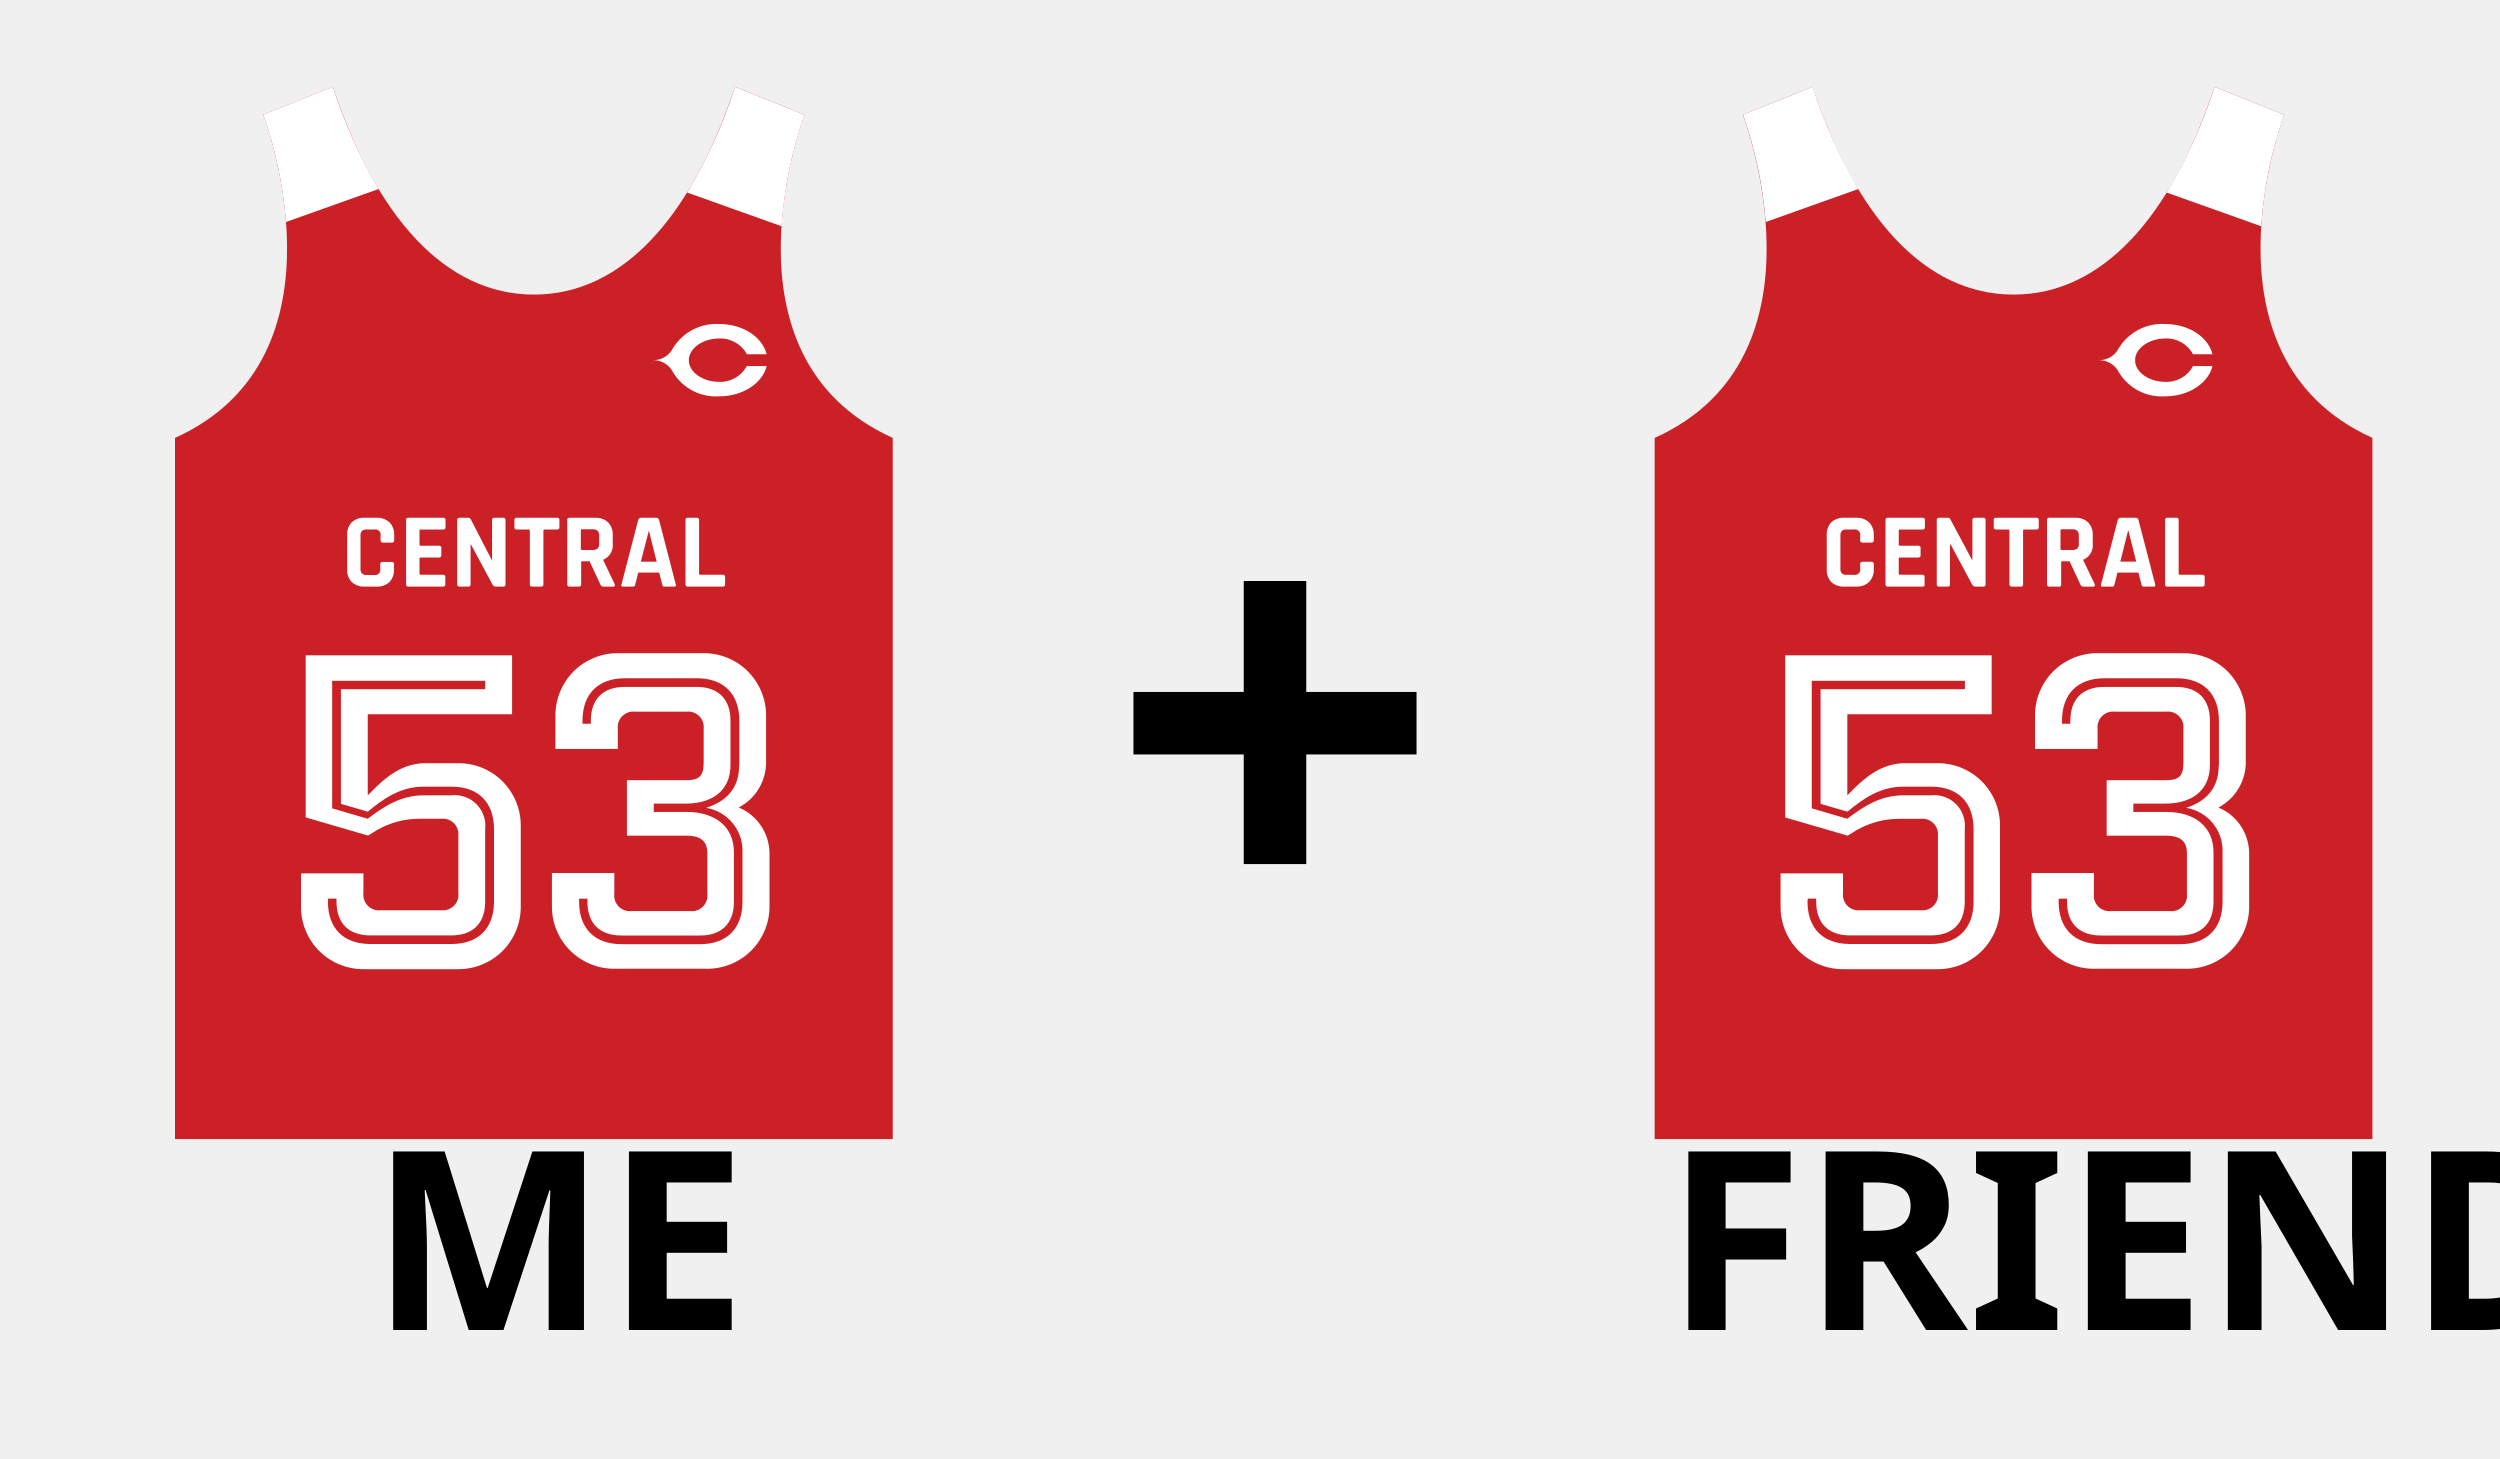
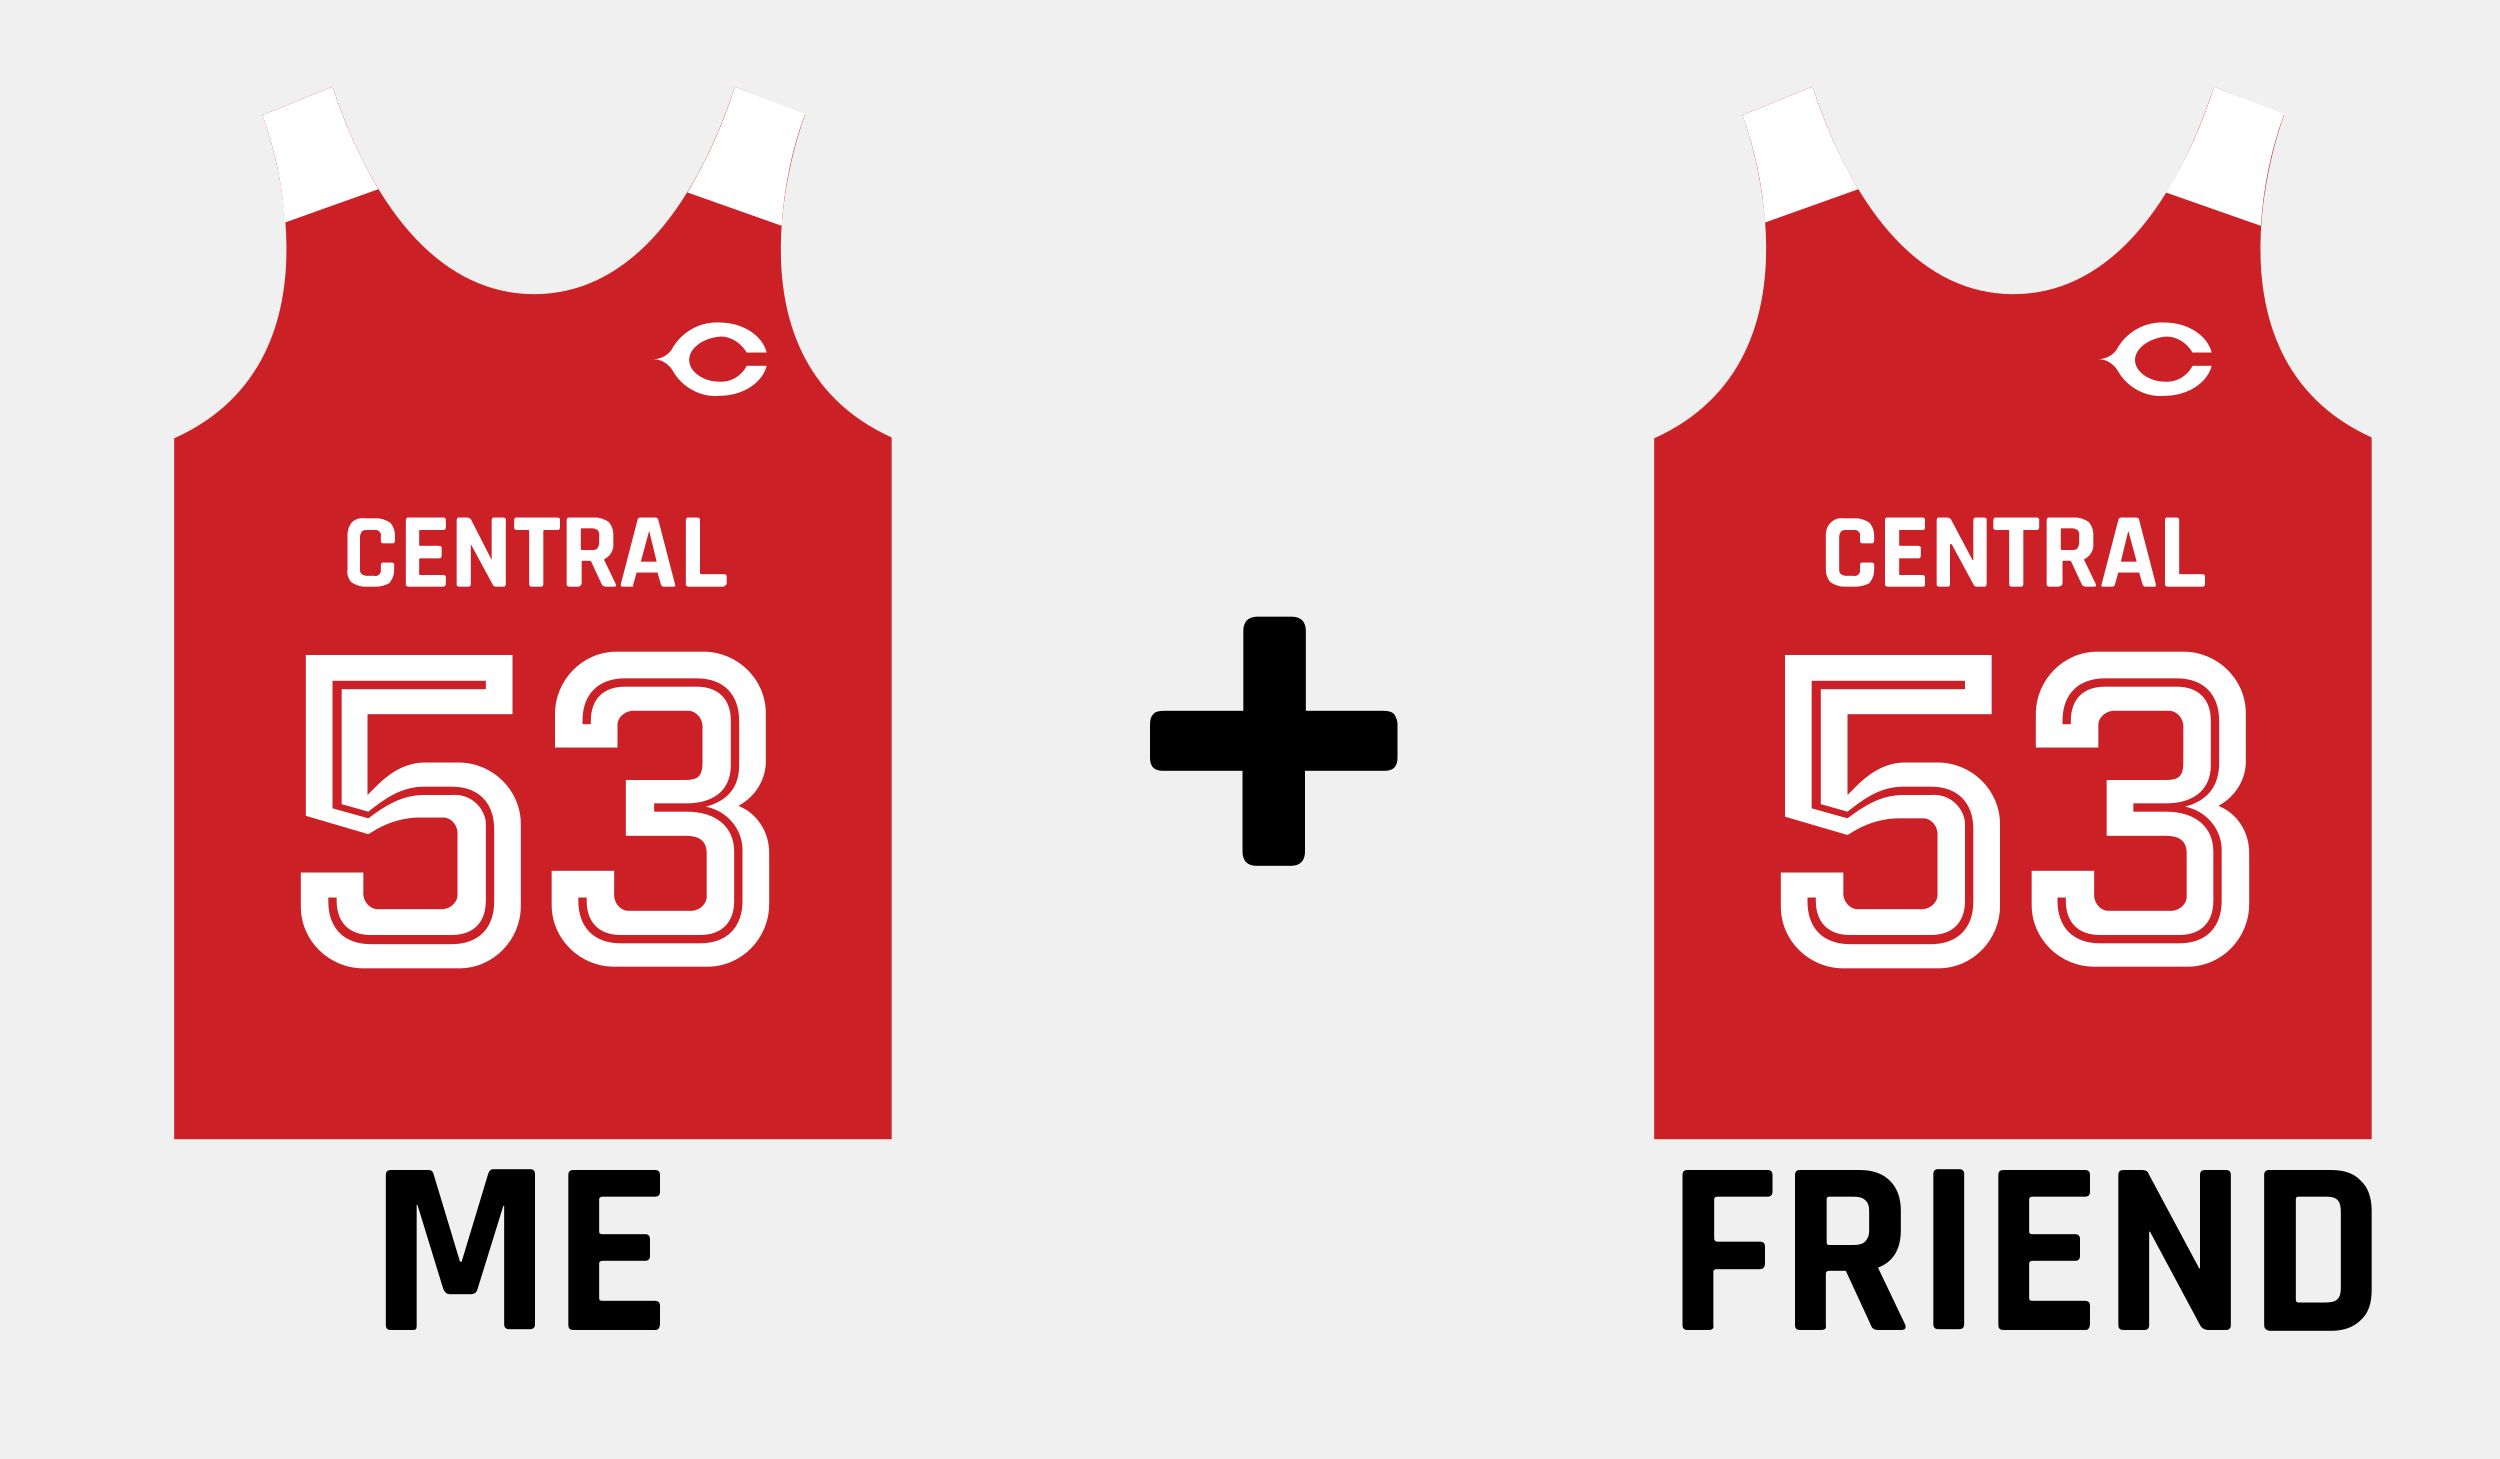
- <svg xmlns="http://www.w3.org/2000/svg" id="Layer_2" data-name="Layer 2" viewBox="0 0 300 175">
-   <defs>
-     <style>.cls-1{fill:#cb2026;}.cls-2{fill:#fff;}.cls-3{font-size:70.05px;}.cls-3,.cls-4{font-family:Rajdhani-Bold, Rajdhani;font-weight:700;}.cls-4{font-size:30px;}</style>
-   </defs>
-   <path class="cls-1" d="M96.55,13.77,88.2,10.42C83,26,74.75,35.35,64.07,35.35S45.13,26,39.94,10.42l-8.35,3.35S42.74,42.73,21,52.55v84.14h86.13V52.55C85.4,42.73,96.55,13.77,96.55,13.77Z" />
-   <path class="cls-2" d="M44.13,85.71v9.73l1-1c1.14-1.09,3.12-2.86,5.93-2.86H55a7.46,7.46,0,0,1,7.49,7.49v9.73A7.46,7.46,0,0,1,55,116.3H43.61a7.46,7.46,0,0,1-7.49-7.49v-4h7.49v2.34a1.87,1.87,0,0,0,2.08,2.08h7.23A1.87,1.87,0,0,0,55,107.14v-6.81a1.87,1.87,0,0,0-2.08-2.08H50.37a10.18,10.18,0,0,0-5.2,1.4l-1,.62-7.49-2.18V78.64H61.45v7.07H44.13Zm-4.78,22.47c0,3.23,1.87,5.1,5.1,5.1h9.73c3.22,0,5.1-1.87,5.1-5.1V99.5c0-3.22-1.87-5.1-5.1-5.1H50.84c-2.81,0-4.84,1.46-6.71,3l-3.22-.94V82.7H58.22v-1H39.86V97l4.26,1.25c2-1.51,4-2.81,6.71-2.81h3.33a3.67,3.67,0,0,1,4.06,4.06v8.69c0,2.6-1.46,4.06-4.06,4.06H44.44c-2.6,0-4.06-1.46-4.06-4.06v-.36h-1Z" />
-   <path class="cls-2" d="M73.72,107.25a1.87,1.87,0,0,0,2.08,2.08h7a1.87,1.87,0,0,0,2.08-2.08v-4.89c0-1.56-1-2.08-2.5-2.08H75.23V93.62h7.13c1.46,0,2.08-.42,2.08-2.08V87.48a1.87,1.87,0,0,0-2.08-2.08H76.22a1.87,1.87,0,0,0-2.08,2.08v2.39H66.65v-4a7.46,7.46,0,0,1,7.49-7.49h10.3a7.46,7.46,0,0,1,7.49,7.49v5.41a6.12,6.12,0,0,1-3.28,5.62,6,6,0,0,1,3.69,5.62v6.24a7.46,7.46,0,0,1-7.49,7.49H73.72a7.46,7.46,0,0,1-7.49-7.49v-4h7.49Zm15-15.45V86.49c0-3.22-1.87-5.1-5.1-5.1H75c-3.22,0-5.1,1.87-5.1,5.1v.36h1v-.36c0-2.6,1.46-4.06,4.06-4.06H83.6c2.6,0,4.06,1.46,4.06,4.06V91.8c0,3.28-2.45,4.63-5.31,4.63h-3.9v1h3.9c3.54,0,5.72,1.82,5.72,4.84v5.93c0,2.6-1.46,4.06-4.06,4.06H74.55c-2.6,0-4.06-1.46-4.06-4.06v-.36h-1v.36c0,3.22,1.87,5.1,5.1,5.1H84c3.22,0,5.1-1.87,5.1-5.1V102.3a5.22,5.22,0,0,0-4.37-5.36C87.66,96,88.7,94.14,88.7,91.8Z" />
-   <path class="cls-2" d="M93.79,27.15a50.76,50.76,0,0,1,2.76-13.38L88.2,10.42a60.29,60.29,0,0,1-5.74,12.69Z" />
-   <path class="cls-2" d="M45.43,22.68a60.8,60.8,0,0,1-5.49-12.27l-8.35,3.35a50.7,50.7,0,0,1,2.73,12.88Z" />
-   <path class="cls-2" d="M82.66,43.23c0,1.43,1.67,2.59,3.61,2.59a3.58,3.58,0,0,0,3.34-1.89H92c-.49,2-2.79,3.63-5.69,3.63a6,6,0,0,1-5.53-2.86,2.65,2.65,0,0,0-2.45-1.48,2.65,2.65,0,0,0,2.45-1.48,6.11,6.11,0,0,1,5.53-2.86c2.89,0,5.19,1.6,5.69,3.63H89.62a3.58,3.58,0,0,0-3.34-1.89C84.33,40.63,82.66,41.79,82.66,43.23Z" />
-   <path class="cls-2" d="M45.18,70.39h-1.4a2.15,2.15,0,0,1-1.57-.54,2.07,2.07,0,0,1-.55-1.55V64.22a2.08,2.08,0,0,1,.55-1.55,2.16,2.16,0,0,1,1.57-.54h1.4a2.14,2.14,0,0,1,1.56.55,2.07,2.07,0,0,1,.56,1.55v.6a.25.25,0,0,1-.28.28H45.94q-.27,0-.27-.28V64.3a.64.64,0,0,0-.76-.76H44a.79.79,0,0,0-.57.17.81.81,0,0,0-.17.59v3.92a.81.81,0,0,0,.17.59A.79.79,0,0,0,44,69h.87a.64.64,0,0,0,.76-.76v-.53c0-.19.09-.28.27-.28H47a.25.25,0,0,1,.28.28v.6a2.07,2.07,0,0,1-.56,1.55A2.14,2.14,0,0,1,45.18,70.39Z" />
-   <path class="cls-2" d="M53.18,70.39H49a.24.24,0,0,1-.27-.27V62.4a.24.24,0,0,1,.27-.27h4.2c.17,0,.26.09.26.27v.87c0,.18-.09.27-.26.27H50.49c-.1,0-.15,0-.15.14v1.67c0,.09.05.14.15.14h2.2a.24.24,0,0,1,.27.27v.87a.24.24,0,0,1-.27.27h-2.2c-.1,0-.15,0-.15.14v1.79c0,.09.05.14.15.14h2.69c.17,0,.26.09.26.27v.87C53.43,70.3,53.35,70.39,53.18,70.39Z" />
-   <path class="cls-2" d="M56.2,70.39H55.13a.24.24,0,0,1-.27-.27V62.4a.24.24,0,0,1,.27-.27h1a.36.36,0,0,1,.36.18L59,67.18h.05V62.4a.24.24,0,0,1,.27-.27h1.07a.24.24,0,0,1,.27.27v7.72a.24.24,0,0,1-.27.27H59.5a.43.43,0,0,1-.41-.26l-2.57-4.78h-.05v4.77A.24.24,0,0,1,56.2,70.39Z" />
-   <path class="cls-2" d="M64.93,70.39H63.86c-.19,0-.28-.09-.28-.27V63.68a.12.12,0,0,0-.14-.14H62a.24.24,0,0,1-.27-.27V62.4a.24.24,0,0,1,.27-.27h4.86a.24.24,0,0,1,.27.27v.87a.24.24,0,0,1-.27.27H65.36q-.15,0-.15.14v6.44A.24.24,0,0,1,64.93,70.39Z" />
-   <path class="cls-2" d="M69.43,70.39H68.34a.24.24,0,0,1-.27-.27V62.4a.24.24,0,0,1,.27-.27H71.4a2.15,2.15,0,0,1,1.57.55,2.08,2.08,0,0,1,.56,1.56v1a1.88,1.88,0,0,1-1.14,1.93v.05l1.37,2.87q.12.31-.22.31h-1a.81.81,0,0,1-.33-.05.38.38,0,0,1-.17-.22l-1.29-2.78h-.86c-.1,0-.15,0-.15.14v2.64A.24.24,0,0,1,69.43,70.39ZM69.84,66H71.1a.89.89,0,0,0,.61-.17.72.72,0,0,0,.19-.56v-1a.76.76,0,0,0-.19-.58.86.86,0,0,0-.61-.18H69.84a.13.13,0,0,0-.14.14v2.21A.13.13,0,0,0,69.84,66Z" />
-   <path class="cls-2" d="M76,70.39H74.73c-.15,0-.21-.09-.15-.27l2-7.72a.37.37,0,0,1,.39-.27H78.7a.35.35,0,0,1,.39.27l2,7.72c.05.18,0,.27-.15.27H79.73a.25.25,0,0,1-.19-.06.45.45,0,0,1-.08-.21l-.36-1.41H76.59l-.36,1.41a.38.38,0,0,1-.08.21A.26.26,0,0,1,76,70.39Zm1.86-6.71L76.9,67.4h1.9l-.93-3.71Z" />
-   <path class="cls-2" d="M86.76,70.39H82.53a.24.24,0,0,1-.27-.27V62.4a.24.24,0,0,1,.27-.27h1.09a.24.24,0,0,1,.27.27v6.43c0,.09.05.14.15.14h2.71c.17,0,.26.09.26.28v.87C87,70.3,86.93,70.39,86.76,70.39Z" />
-   <text class="cls-3" transform="translate(133 111.47)">+</text>
-   <path class="cls-1" d="M274.1,13.77l-8.35-3.35C260.57,26,252.3,35.35,241.62,35.35S222.68,26,217.49,10.42l-8.35,3.35s11.14,29-10.58,38.78v84.14h86.13V52.55C263,42.73,274.1,13.77,274.1,13.77Z" />
-   <path class="cls-2" d="M221.68,85.71v9.73l1-1c1.14-1.09,3.12-2.86,5.93-2.86h3.9A7.46,7.46,0,0,1,240,99.08v9.73a7.46,7.46,0,0,1-7.49,7.49H221.16a7.46,7.46,0,0,1-7.49-7.49v-4h7.49v2.34a1.87,1.87,0,0,0,2.08,2.08h7.23a1.87,1.87,0,0,0,2.08-2.08v-6.81a1.87,1.87,0,0,0-2.08-2.08h-2.55a10.18,10.18,0,0,0-5.2,1.4l-1,.62-7.49-2.18V78.64H239v7.07H221.68Zm-4.78,22.47c0,3.23,1.87,5.1,5.1,5.1h9.73c3.22,0,5.1-1.87,5.1-5.1V99.5c0-3.22-1.87-5.1-5.1-5.1h-3.33c-2.81,0-4.84,1.46-6.71,3l-3.22-.94V82.7h17.32v-1H217.41V97l4.26,1.25c2-1.51,4-2.81,6.71-2.81h3.33a3.67,3.67,0,0,1,4.06,4.06v8.69c0,2.6-1.46,4.06-4.06,4.06H222c-2.6,0-4.06-1.46-4.06-4.06v-.36h-1Z" />
-   <path class="cls-2" d="M251.27,107.25a1.87,1.87,0,0,0,2.08,2.08h7a1.87,1.87,0,0,0,2.08-2.08v-4.89c0-1.56-1-2.08-2.5-2.08h-7.13V93.62h7.13c1.46,0,2.08-.42,2.08-2.08V87.48a1.87,1.87,0,0,0-2.08-2.08h-6.14a1.87,1.87,0,0,0-2.08,2.08v2.39H244.2v-4a7.46,7.46,0,0,1,7.49-7.49H262a7.46,7.46,0,0,1,7.49,7.49v5.41a6.12,6.12,0,0,1-3.28,5.62,6,6,0,0,1,3.69,5.62v6.24a7.46,7.46,0,0,1-7.49,7.49H251.27a7.46,7.46,0,0,1-7.49-7.49v-4h7.49Zm15-15.45V86.49c0-3.22-1.87-5.1-5.1-5.1h-8.63c-3.22,0-5.1,1.87-5.1,5.1v.36h1v-.36c0-2.6,1.46-4.06,4.06-4.06h8.63c2.6,0,4.06,1.46,4.06,4.06V91.8c0,3.28-2.45,4.63-5.31,4.63H256v1h3.9c3.54,0,5.72,1.82,5.72,4.84v5.93c0,2.6-1.46,4.06-4.06,4.06H252.1c-2.6,0-4.06-1.46-4.06-4.06v-.36h-1v.36c0,3.22,1.87,5.1,5.1,5.1h9.47c3.22,0,5.1-1.87,5.1-5.1V102.3a5.22,5.22,0,0,0-4.37-5.36C265.21,96,266.25,94.14,266.25,91.8Z" />
-   <path class="cls-2" d="M271.34,27.15a50.76,50.76,0,0,1,2.76-13.38l-8.35-3.35A60.29,60.29,0,0,1,260,23.11Z" />
-   <path class="cls-2" d="M223,22.68a60.8,60.8,0,0,1-5.49-12.27l-8.35,3.35a50.7,50.7,0,0,1,2.73,12.88Z" />
-   <path class="cls-2" d="M256.21,43.23c0,1.43,1.67,2.59,3.61,2.59a3.58,3.58,0,0,0,3.34-1.89h2.34c-.49,2-2.79,3.63-5.69,3.63a6,6,0,0,1-5.53-2.86,2.65,2.65,0,0,0-2.45-1.48,2.65,2.65,0,0,0,2.45-1.48,6.11,6.11,0,0,1,5.53-2.86c2.89,0,5.19,1.6,5.69,3.63h-2.34a3.58,3.58,0,0,0-3.34-1.89C257.88,40.63,256.21,41.79,256.21,43.23Z" />
-   <path class="cls-2" d="M222.73,70.39h-1.4a2.15,2.15,0,0,1-1.57-.54,2.07,2.07,0,0,1-.55-1.55V64.22a2.08,2.08,0,0,1,.55-1.55,2.16,2.16,0,0,1,1.57-.54h1.4a2.14,2.14,0,0,1,1.56.55,2.07,2.07,0,0,1,.56,1.55v.6a.25.25,0,0,1-.28.28h-1.08q-.27,0-.27-.28V64.3a.64.64,0,0,0-.76-.76h-.87a.79.79,0,0,0-.57.17.81.81,0,0,0-.17.59v3.92a.81.81,0,0,0,.17.59.79.79,0,0,0,.57.17h.87a.64.64,0,0,0,.76-.76v-.53c0-.19.09-.28.27-.28h1.08a.25.25,0,0,1,.28.28v.6a2.07,2.07,0,0,1-.56,1.55A2.14,2.14,0,0,1,222.73,70.39Z" />
-   <path class="cls-2" d="M230.73,70.39h-4.2a.24.24,0,0,1-.27-.27V62.4a.24.24,0,0,1,.27-.27h4.2c.17,0,.26.09.26.27v.87c0,.18-.09.27-.26.27H228c-.1,0-.15,0-.15.14v1.67c0,.09.05.14.15.14h2.2a.24.24,0,0,1,.27.27v.87a.24.24,0,0,1-.27.27H228c-.1,0-.15,0-.15.14v1.79c0,.09.05.14.15.14h2.69c.17,0,.26.09.26.27v.87C231,70.3,230.9,70.39,230.73,70.39Z" />
-   <path class="cls-2" d="M233.75,70.39h-1.07a.24.24,0,0,1-.27-.27V62.4a.24.24,0,0,1,.27-.27h1a.36.36,0,0,1,.36.18l2.6,4.87h.05V62.4a.24.24,0,0,1,.27-.27H238a.24.24,0,0,1,.27.27v7.72a.24.24,0,0,1-.27.27h-.94a.43.43,0,0,1-.41-.26l-2.57-4.78H234v4.77A.24.24,0,0,1,233.75,70.39Z" />
-   <path class="cls-2" d="M242.49,70.39h-1.08c-.19,0-.28-.09-.28-.27V63.68a.12.12,0,0,0-.14-.14h-1.47a.24.24,0,0,1-.27-.27V62.4a.24.24,0,0,1,.27-.27h4.86a.24.24,0,0,1,.27.27v.87a.24.24,0,0,1-.27.27h-1.46q-.15,0-.15.14v6.44A.24.24,0,0,1,242.49,70.39Z" />
-   <path class="cls-2" d="M247,70.39h-1.09a.24.24,0,0,1-.27-.27V62.4a.24.24,0,0,1,.27-.27H249a2.15,2.15,0,0,1,1.57.55,2.08,2.08,0,0,1,.56,1.56v1a1.88,1.88,0,0,1-1.14,1.93v.05l1.37,2.87q.12.31-.22.31h-1a.81.81,0,0,1-.33-.05.38.38,0,0,1-.17-.22l-1.29-2.78h-.86c-.1,0-.15,0-.15.14v2.64A.24.24,0,0,1,247,70.39ZM247.4,66h1.26a.89.89,0,0,0,.61-.17.72.72,0,0,0,.19-.56v-1a.76.76,0,0,0-.19-.58.86.86,0,0,0-.61-.18H247.4a.13.13,0,0,0-.14.14v2.21A.13.13,0,0,0,247.4,66Z" />
-   <path class="cls-2" d="M253.51,70.39h-1.23c-.15,0-.21-.09-.15-.27l2-7.72a.37.37,0,0,1,.39-.27h1.71a.35.35,0,0,1,.39.27l2,7.72c.05.18,0,.27-.15.27h-1.23a.25.25,0,0,1-.19-.06.45.45,0,0,1-.08-.21l-.36-1.41h-2.51l-.36,1.41a.38.38,0,0,1-.08.21A.26.26,0,0,1,253.51,70.39Zm1.86-6.71-.93,3.71h1.9l-.93-3.71Z" />
-   <path class="cls-2" d="M264.31,70.39h-4.23a.24.24,0,0,1-.27-.27V62.4a.24.24,0,0,1,.27-.27h1.09a.24.24,0,0,1,.27.27v6.43c0,.09.05.14.15.14h2.71c.17,0,.26.09.26.28v.87C264.56,70.3,264.48,70.39,264.31,70.39Z" />
-   <text class="cls-4" transform="translate(44.48 159.6)">ME</text>
-   <text class="cls-4" transform="translate(199.9 159.6)">FRIEND</text>
+ <svg xmlns="http://www.w3.org/2000/svg" version="1.1" id="Layer_2" x="0px" y="0px" viewBox="0 0 300 175" style="enable-background:new 0 0 300 175;" xml:space="preserve">
+   <style type="text/css">
+ 	.st0{fill:#CB2026;}
+ 	.st1{fill:#FFFFFF;}
+ 	.st2{enable-background:new    ;}
+ </style>
+   <path class="st0" d="M96.6,13.8l-8.4-3.4C83,26,74.8,35.3,64.1,35.3S45.1,26,39.9,10.4l-8.4,3.4c0,0,11.2,29-10.6,38.8v84.1h86.1  V52.5C85.4,42.7,96.6,13.8,96.6,13.8z" />
+   <path class="st1" d="M44.1,85.7v9.7l1-1c1.1-1.1,3.1-2.9,5.9-2.9H55c4.1,0,7.5,3.3,7.5,7.4c0,0,0,0,0,0.1v9.7c0,4.1-3.3,7.5-7.4,7.5  c0,0,0,0-0.1,0H43.6c-4.1,0-7.5-3.3-7.5-7.4c0,0,0,0,0-0.1v-4h7.5v2.3c-0.1,1,0.6,2,1.6,2.1c0.1,0,0.3,0,0.4,0h7.2  c1,0.1,2-0.6,2.1-1.6c0-0.2,0-0.3,0-0.5v-6.8c0.1-1-0.6-2-1.6-2.1c-0.1,0-0.3,0-0.4,0h-2.5c-1.8,0-3.6,0.5-5.2,1.4l-1,0.6l-7.5-2.2  V78.6h24.8v7.1H44.1z M39.4,108.2c0,3.2,1.9,5.1,5.1,5.1h9.7c3.2,0,5.1-1.9,5.1-5.1v-8.7c0-3.2-1.9-5.1-5.1-5.1h-3.3  c-2.8,0-4.8,1.5-6.7,3l-3.2-0.9V82.7h17.3v-1H39.9V97l4.3,1.2c2-1.5,4-2.8,6.7-2.8h3.3c2-0.2,3.8,1.2,4.1,3.2c0,0.3,0,0.6,0,0.8v8.7  c0,2.6-1.5,4.1-4.1,4.1h-9.7c-2.6,0-4.1-1.5-4.1-4.1v-0.4h-1L39.4,108.2z" />
+   <path class="st1" d="M73.7,107.2c-0.1,1,0.6,2,1.6,2.1c0.1,0,0.3,0,0.4,0h7c1,0.1,2-0.6,2.1-1.6c0-0.1,0-0.3,0-0.4v-4.9  c0-1.6-1-2.1-2.5-2.1h-7.2v-6.7h7.1c1.5,0,2.1-0.4,2.1-2.1v-4.1c0.1-1-0.6-2-1.6-2.1c-0.1,0-0.3,0-0.4,0h-6.1c-1-0.1-2,0.6-2.1,1.6  c0,0.1,0,0.3,0,0.4v2.4h-7.5v-4c0-4.1,3.3-7.5,7.4-7.5c0,0,0,0,0.1,0h10.3c4.1,0,7.5,3.3,7.5,7.4c0,0,0,0,0,0.1v5.4  c0.1,2.3-1.2,4.5-3.3,5.6c2.3,0.9,3.7,3.2,3.7,5.6v6.2c0,4.1-3.3,7.5-7.4,7.5c0,0,0,0-0.1,0H73.7c-4.1,0-7.5-3.3-7.5-7.4  c0,0,0,0,0-0.1v-4h7.5V107.2z M88.7,91.8v-5.3c0-3.2-1.9-5.1-5.1-5.1H75c-3.2,0-5.1,1.9-5.1,5.1v0.4h1v-0.4c0-2.6,1.5-4.1,4.1-4.1  h8.6c2.6,0,4.1,1.5,4.1,4.1v5.3c0,3.3-2.4,4.6-5.3,4.6h-3.9v1h3.9c3.5,0,5.7,1.8,5.7,4.8v5.9c0,2.6-1.5,4.1-4.1,4.1h-9.5  c-2.6,0-4.1-1.5-4.1-4.1v-0.4h-1v0.4c0,3.2,1.9,5.1,5.1,5.1H84c3.2,0,5.1-1.9,5.1-5.1v-5.9c0.1-2.6-1.8-4.9-4.4-5.4  C87.7,96,88.7,94.1,88.7,91.8L88.7,91.8z" />
+   <path class="st1" d="M93.8,27.1c0.3-4.6,1.2-9.1,2.8-13.4l-8.4-3.3c-1.4,4.4-3.3,8.7-5.7,12.7L93.8,27.1z" />
+   <path class="st1" d="M45.4,22.7c-2.3-3.9-4.1-8-5.5-12.3l-8.4,3.4c1.5,4.2,2.4,8.5,2.7,12.9L45.4,22.7z" />
+   <path class="st1" d="M82.7,43.2c0,1.4,1.7,2.6,3.6,2.6c1.4,0.1,2.7-0.7,3.3-1.9H92c-0.5,2-2.8,3.6-5.7,3.6c-2.2,0.2-4.4-1-5.5-2.9  c-0.5-0.9-1.4-1.5-2.4-1.5c1,0,2-0.6,2.4-1.5c1.2-1.9,3.3-3,5.5-2.9c2.9,0,5.2,1.6,5.7,3.6h-2.4c-0.7-1.2-2-2-3.3-1.9  C84.3,40.6,82.7,41.8,82.7,43.2z" />
+   <path class="st1" d="M45.2,70.4h-1.4c-0.6,0-1.1-0.2-1.6-0.5c-0.4-0.4-0.6-1-0.5-1.6v-4.1c0-0.6,0.2-1.1,0.5-1.5  c0.4-0.4,1-0.6,1.6-0.5h1.4c0.6,0,1.1,0.2,1.6,0.5c0.4,0.4,0.6,1,0.6,1.6v0.6c0,0.1-0.1,0.3-0.2,0.3c0,0,0,0-0.1,0h-1.1  c-0.2,0-0.3-0.1-0.3-0.3v-0.5c0.1-0.3-0.1-0.7-0.5-0.8c-0.1,0-0.2,0-0.3,0H44c-0.2,0-0.4,0-0.6,0.2c-0.1,0.2-0.2,0.4-0.2,0.6v3.9  c0,0.2,0,0.4,0.2,0.6c0.2,0.1,0.4,0.2,0.6,0.2h0.9c0.3,0.1,0.7-0.1,0.8-0.5c0-0.1,0-0.2,0-0.3v-0.5c0-0.2,0.1-0.3,0.3-0.3H47  c0.1,0,0.3,0.1,0.3,0.2c0,0,0,0,0,0.1v0.6c0,0.6-0.2,1.1-0.6,1.6C46.3,70.2,45.7,70.4,45.2,70.4z" />
+   <path class="st1" d="M53.2,70.4H49c-0.1,0-0.3-0.1-0.3-0.2c0,0,0,0,0-0.1v-7.7c0-0.1,0.1-0.3,0.2-0.3c0,0,0,0,0.1,0h4.2  c0.2,0,0.3,0.1,0.3,0.3v0.9c0,0.2-0.1,0.3-0.3,0.3h-2.7c-0.1,0-0.2,0-0.2,0.1v1.7c0,0.1,0,0.1,0.2,0.1h2.2c0.1,0,0.3,0.1,0.3,0.2  c0,0,0,0,0,0.1v0.9c0,0.1-0.1,0.3-0.2,0.3c0,0,0,0-0.1,0h-2.2c-0.1,0-0.2,0-0.2,0.1v1.8c0,0.1,0,0.1,0.2,0.1h2.7  c0.2,0,0.3,0.1,0.3,0.3v0.9C53.4,70.3,53.3,70.4,53.2,70.4z" />
+   <path class="st1" d="M56.2,70.4h-1.1c-0.1,0-0.3-0.1-0.3-0.2c0,0,0,0,0-0.1v-7.7c0-0.1,0.1-0.3,0.2-0.3c0,0,0,0,0.1,0h1  c0.1,0,0.3,0.1,0.4,0.2l2.5,4.9h0v-4.8c0-0.1,0.1-0.3,0.2-0.3c0,0,0,0,0.1,0h1.1c0.1,0,0.3,0.1,0.3,0.2c0,0,0,0,0,0.1v7.7  c0,0.1-0.1,0.3-0.2,0.3c0,0,0,0-0.1,0h-0.9c-0.2,0-0.3-0.1-0.4-0.3l-2.6-4.8h0v4.8C56.5,70.3,56.4,70.4,56.2,70.4  C56.2,70.4,56.2,70.4,56.2,70.4z" />
+   <path class="st1" d="M64.9,70.4h-1.1c-0.2,0-0.3-0.1-0.3-0.3v-6.4c0-0.1,0-0.1-0.1-0.1c0,0,0,0,0,0H62c-0.1,0-0.3-0.1-0.3-0.2  c0,0,0,0,0-0.1v-0.9c0-0.1,0.1-0.3,0.2-0.3c0,0,0,0,0.1,0h4.9c0.1,0,0.3,0.1,0.3,0.2c0,0,0,0,0,0.1v0.9c0,0.1-0.1,0.3-0.2,0.3  c0,0,0,0-0.1,0h-1.5c-0.1,0-0.2,0-0.2,0.1v6.4C65.2,70.3,65.1,70.4,64.9,70.4C65,70.4,65,70.4,64.9,70.4z" />
+   <path class="st1" d="M69.4,70.4h-1.1c-0.1,0-0.3-0.1-0.3-0.2c0,0,0,0,0-0.1v-7.7c0-0.1,0.1-0.3,0.2-0.3c0,0,0,0,0.1,0h3.1  c0.6,0,1.1,0.2,1.6,0.5c0.4,0.4,0.6,1,0.6,1.6v1c0.1,0.8-0.4,1.6-1.1,1.9v0.1l1.4,2.9c0.1,0.2,0,0.3-0.2,0.3h-1  c-0.1,0-0.2,0-0.3-0.1c-0.1,0-0.1-0.1-0.2-0.2l-1.3-2.8h-0.9c-0.1,0-0.2,0-0.2,0.1v2.6c0,0.1-0.1,0.3-0.2,0.3  C69.5,70.4,69.5,70.4,69.4,70.4z M69.8,66h1.3c0.2,0,0.4,0,0.6-0.2c0.1-0.2,0.2-0.4,0.2-0.6v-1c0-0.2,0-0.4-0.2-0.6  c-0.2-0.1-0.4-0.2-0.6-0.2h-1.3c-0.1,0-0.1,0-0.1,0.1c0,0,0,0,0,0v2.2C69.7,65.9,69.7,66,69.8,66C69.8,66,69.8,66,69.8,66z" />
+   <path class="st1" d="M76,70.4h-1.3c-0.2,0-0.2-0.1-0.2-0.3l2-7.7c0-0.2,0.2-0.3,0.4-0.3h1.7c0.2,0,0.4,0.1,0.4,0.3l2,7.7  c0.1,0.2,0,0.3-0.2,0.3h-1.2c-0.1,0-0.1,0-0.2-0.1c0-0.1-0.1-0.1-0.1-0.2l-0.4-1.4h-2.5l-0.4,1.4c0,0.1,0,0.1-0.1,0.2  C76.1,70.4,76.1,70.4,76,70.4z M77.9,63.7l-1,3.7h1.9L77.9,63.7L77.9,63.7z" />
+   <path class="st1" d="M86.8,70.4h-4.2c-0.1,0-0.3-0.1-0.3-0.2c0,0,0,0,0-0.1v-7.7c0-0.1,0.1-0.3,0.2-0.3c0,0,0,0,0.1,0h1.1  c0.1,0,0.3,0.1,0.3,0.2c0,0,0,0,0,0.1v6.4c0,0.1,0.1,0.1,0.2,0.1h2.7c0.2,0,0.3,0.1,0.3,0.3v0.9C87,70.3,86.9,70.4,86.8,70.4z" />
+   <g class="st2">
+     <path d="M156.5,85.3h9.5c0.6,0,1,0.1,1.3,0.4c0.2,0.3,0.4,0.7,0.4,1.3v3.9c0,1.1-0.5,1.6-1.6,1.6h-9.5v9.7c0,1.1-0.6,1.7-1.7,1.7   h-4.1c-1.1,0-1.7-0.6-1.7-1.7v-9.7h-9.5c-1.1,0-1.6-0.5-1.6-1.6V87c0-0.6,0.1-1,0.4-1.3c0.2-0.3,0.7-0.4,1.3-0.4h9.5v-9.6   c0-1.1,0.6-1.7,1.7-1.7h4.1c1.1,0,1.7,0.6,1.7,1.7V85.3z" />
+   </g>
+   <path class="st0" d="M274.1,13.8l-8.4-3.4c-5.2,15.6-13.4,24.9-24.1,24.9s-18.9-9.3-24.1-24.9l-8.4,3.4c0,0,11.1,29-10.6,38.8v84.1  h86.1V52.5C263,42.7,274.1,13.8,274.1,13.8z" />
+   <path class="st1" d="M221.7,85.7v9.7l1-1c1.1-1.1,3.1-2.9,5.9-2.9h3.9c4.1,0,7.5,3.3,7.5,7.4c0,0,0,0,0,0.1v9.7  c0,4.1-3.3,7.5-7.4,7.5c0,0,0,0-0.1,0h-11.3c-4.1,0-7.5-3.3-7.5-7.4c0,0,0,0,0-0.1v-4h7.5v2.3c-0.1,1,0.6,2,1.6,2.1  c0.1,0,0.3,0,0.4,0h7.2c1,0.1,2-0.6,2.1-1.6c0-0.1,0-0.3,0-0.4v-6.8c0.1-1-0.6-2-1.6-2.1c-0.1,0-0.3,0-0.4,0h-2.6  c-1.8,0-3.6,0.5-5.2,1.4l-1,0.6l-7.5-2.2V78.6H239v7.1H221.7z M216.9,108.2c0,3.2,1.9,5.1,5.1,5.1h9.7c3.2,0,5.1-1.9,5.1-5.1v-8.7  c0-3.2-1.9-5.1-5.1-5.1h-3.3c-2.8,0-4.8,1.5-6.7,3l-3.2-0.9V82.7h17.3v-1h-18.4V97l4.3,1.2c2-1.5,4-2.8,6.7-2.8h3.3  c2-0.2,3.8,1.2,4.1,3.2c0,0.3,0,0.6,0,0.8v8.7c0,2.6-1.5,4.1-4.1,4.1H222c-2.6,0-4.1-1.5-4.1-4.1v-0.4h-1L216.9,108.2z" />
+   <path class="st1" d="M251.3,107.2c-0.1,1,0.6,2,1.6,2.1c0.1,0,0.3,0,0.4,0h7c1,0.1,2-0.6,2.1-1.6c0-0.1,0-0.3,0-0.4v-4.9  c0-1.6-1-2.1-2.5-2.1h-7.1v-6.7h7.1c1.5,0,2.1-0.4,2.1-2.1v-4.1c0.1-1-0.6-2-1.6-2.1c-0.1,0-0.3,0-0.4,0h-6.1c-1-0.1-2,0.6-2.1,1.6  c0,0.1,0,0.3,0,0.4v2.4h-7.5v-4c0-4.1,3.3-7.5,7.4-7.5c0,0,0,0,0.1,0H262c4.1,0,7.5,3.3,7.5,7.4c0,0,0,0,0,0.1v5.4  c0.1,2.3-1.2,4.5-3.3,5.6c2.3,0.9,3.7,3.2,3.7,5.6v6.2c0,4.1-3.3,7.5-7.4,7.5c0,0,0,0-0.1,0h-11.1c-4.1,0-7.5-3.3-7.5-7.4  c0,0,0,0,0-0.1v-4h7.5V107.2z M266.3,91.8v-5.3c0-3.2-1.9-5.1-5.1-5.1h-8.6c-3.2,0-5.1,1.9-5.1,5.1v0.4h1v-0.4  c0-2.6,1.5-4.1,4.1-4.1h8.6c2.6,0,4.1,1.5,4.1,4.1v5.3c0,3.3-2.5,4.6-5.3,4.6H256v1h3.9c3.5,0,5.7,1.8,5.7,4.8v5.9  c0,2.6-1.5,4.1-4.1,4.1h-9.5c-2.6,0-4.1-1.5-4.1-4.1v-0.4h-1v0.4c0,3.2,1.9,5.1,5.1,5.1h9.5c3.2,0,5.1-1.9,5.1-5.1v-5.9  c0.1-2.6-1.8-4.9-4.4-5.4C265.2,96,266.2,94.1,266.3,91.8L266.3,91.8z" />
+   <path class="st1" d="M271.3,27.1c0.3-4.6,1.2-9.1,2.8-13.4l-8.4-3.3c-1.4,4.4-3.3,8.7-5.8,12.7L271.3,27.1z" />
+   <path class="st1" d="M223,22.7c-2.3-3.9-4.1-8-5.5-12.3l-8.4,3.4c1.5,4.2,2.4,8.5,2.7,12.9L223,22.7z" />
+   <path class="st1" d="M256.2,43.2c0,1.4,1.7,2.6,3.6,2.6c1.4,0.1,2.7-0.7,3.3-1.9h2.3c-0.5,2-2.8,3.6-5.7,3.6c-2.2,0.2-4.4-1-5.5-2.9  c-0.5-0.9-1.4-1.5-2.4-1.5c1,0,2-0.6,2.4-1.5c1.2-1.9,3.3-3,5.5-2.9c2.9,0,5.2,1.6,5.7,3.6h-2.3c-0.7-1.2-2-2-3.3-1.9  C257.9,40.6,256.2,41.8,256.2,43.2z" />
+   <path class="st1" d="M222.7,70.4h-1.4c-0.6,0-1.1-0.2-1.6-0.5c-0.4-0.4-0.6-1-0.6-1.6v-4.1c0-0.6,0.2-1.1,0.6-1.5  c0.4-0.4,1-0.6,1.6-0.5h1.4c0.6,0,1.1,0.2,1.6,0.5c0.4,0.4,0.6,1,0.6,1.6v0.6c0,0.1-0.1,0.3-0.2,0.3c0,0,0,0-0.1,0h-1.1  c-0.2,0-0.3-0.1-0.3-0.3v-0.5c0.1-0.3-0.1-0.7-0.5-0.8c-0.1,0-0.2,0-0.3,0h-0.9c-0.2,0-0.4,0-0.6,0.2c-0.1,0.2-0.2,0.4-0.2,0.6v3.9  c0,0.2,0,0.4,0.2,0.6c0.2,0.1,0.4,0.2,0.6,0.2h0.9c0.3,0.1,0.7-0.1,0.8-0.5c0-0.1,0-0.2,0-0.3v-0.5c0-0.2,0.1-0.3,0.3-0.3h1.1  c0.1,0,0.3,0.1,0.3,0.2c0,0,0,0,0,0.1v0.6c0,0.6-0.2,1.1-0.6,1.6C223.9,70.2,223.3,70.4,222.7,70.4z" />
+   <path class="st1" d="M230.7,70.4h-4.2c-0.1,0-0.3-0.1-0.3-0.2c0,0,0,0,0-0.1v-7.7c0-0.1,0.1-0.3,0.2-0.3c0,0,0,0,0.1,0h4.2  c0.2,0,0.3,0.1,0.3,0.3v0.9c0,0.2-0.1,0.3-0.3,0.3H228c-0.1,0-0.1,0-0.1,0.1v1.7c0,0.1,0.1,0.1,0.1,0.1h2.2c0.1,0,0.3,0.1,0.3,0.2  c0,0,0,0,0,0.1v0.9c0,0.1-0.1,0.3-0.2,0.3c0,0,0,0-0.1,0H228c-0.1,0-0.1,0-0.1,0.1v1.8c0,0.1,0.1,0.1,0.1,0.1h2.7  c0.2,0,0.3,0.1,0.3,0.3v0.9C231,70.3,230.9,70.4,230.7,70.4z" />
+   <path class="st1" d="M233.8,70.4h-1.1c-0.1,0-0.3-0.1-0.3-0.2c0,0,0,0,0-0.1v-7.7c0-0.1,0.1-0.3,0.2-0.3c0,0,0,0,0.1,0h1  c0.1,0,0.3,0.1,0.4,0.2l2.6,4.9h0.1v-4.8c0-0.1,0.1-0.3,0.2-0.3c0,0,0,0,0.1,0h1c0.1,0,0.3,0.1,0.3,0.2c0,0,0,0,0,0.1v7.7  c0,0.1-0.1,0.3-0.2,0.3c0,0,0,0-0.1,0h-0.9c-0.2,0-0.3-0.1-0.4-0.3l-2.6-4.8H234v4.8C234,70.3,233.9,70.4,233.8,70.4  C233.8,70.4,233.8,70.4,233.8,70.4z" />
+   <path class="st1" d="M242.5,70.4h-1.1c-0.2,0-0.3-0.1-0.3-0.3v-6.4c0-0.1,0-0.1-0.1-0.1c0,0,0,0,0,0h-1.5c-0.1,0-0.3-0.1-0.3-0.2  c0,0,0,0,0-0.1v-0.9c0-0.1,0.1-0.3,0.2-0.3c0,0,0,0,0.1,0h4.9c0.1,0,0.3,0.1,0.3,0.2c0,0,0,0,0,0.1v0.9c0,0.1-0.1,0.3-0.2,0.3  c0,0,0,0-0.1,0h-1.5c-0.1,0-0.1,0-0.1,0.1v6.4C242.8,70.3,242.7,70.4,242.5,70.4C242.5,70.4,242.5,70.4,242.5,70.4z" />
+   <path class="st1" d="M247,70.4h-1.1c-0.1,0-0.3-0.1-0.3-0.2c0,0,0,0,0-0.1v-7.7c0-0.1,0.1-0.3,0.2-0.3c0,0,0,0,0.1,0h3.1  c0.6,0,1.1,0.2,1.6,0.5c0.4,0.4,0.6,1,0.6,1.6v1c0.1,0.8-0.4,1.6-1.1,1.9v0.1l1.4,2.9c0.1,0.2,0,0.3-0.2,0.3h-1  c-0.1,0-0.2,0-0.3-0.1c-0.1,0-0.1-0.1-0.2-0.2l-1.3-2.8h-0.9c-0.1,0-0.1,0-0.1,0.1v2.6c0,0.1-0.1,0.3-0.2,0.3  C247.1,70.4,247,70.4,247,70.4z M247.4,66h1.3c0.2,0,0.4,0,0.6-0.2c0.1-0.2,0.2-0.4,0.2-0.6v-1c0-0.2,0-0.4-0.2-0.6  c-0.2-0.1-0.4-0.2-0.6-0.2h-1.3c-0.1,0-0.1,0-0.1,0.1c0,0,0,0,0,0v2.2C247.3,65.9,247.3,66,247.4,66C247.4,66,247.4,66,247.4,66z" />
+   <path class="st1" d="M253.5,70.4h-1.2c-0.1,0-0.2-0.1-0.1-0.3l2-7.7c0-0.2,0.2-0.3,0.4-0.3h1.7c0.2,0,0.4,0.1,0.4,0.3l2,7.7  c0,0.2,0,0.3-0.1,0.3h-1.2c-0.1,0-0.1,0-0.2-0.1c0-0.1-0.1-0.1-0.1-0.2l-0.4-1.4h-2.5l-0.4,1.4c0,0.1,0,0.1-0.1,0.2  C253.6,70.4,253.6,70.4,253.5,70.4z M255.4,63.7l-0.9,3.7h1.9L255.4,63.7L255.4,63.7z" />
+   <path class="st1" d="M264.3,70.4h-4.2c-0.1,0-0.3-0.1-0.3-0.2c0,0,0,0,0-0.1v-7.7c0-0.1,0.1-0.3,0.2-0.3c0,0,0,0,0.1,0h1.1  c0.1,0,0.3,0.1,0.3,0.2c0,0,0,0,0,0.1v6.4c0,0.1,0,0.1,0.1,0.1h2.7c0.2,0,0.3,0.1,0.3,0.3v0.9C264.6,70.3,264.5,70.4,264.3,70.4z" />
+   <g class="st2">
+     <path d="M59.2,140.3h4.4c0.4,0,0.6,0.2,0.6,0.6v18c0,0.4-0.2,0.6-0.6,0.6h-2.5c-0.4,0-0.6-0.2-0.6-0.6v-14.2h-0.1l-3.1,10   c-0.1,0.4-0.4,0.6-0.8,0.6h-2.5c-0.4,0-0.6-0.2-0.8-0.6l-3.1-10.1h-0.1V159c0,0.2,0,0.4-0.1,0.5s-0.2,0.1-0.5,0.1h-2.5   c-0.4,0-0.6-0.2-0.6-0.6v-18c0-0.4,0.2-0.6,0.6-0.6h4.5c0.3,0,0.5,0.1,0.6,0.4l3.2,10.6h0.2l3.2-10.6   C58.7,140.5,58.9,140.3,59.2,140.3z" />
+     <path d="M78.6,159.6h-9.8c-0.4,0-0.6-0.2-0.6-0.6v-18c0-0.4,0.2-0.6,0.6-0.6h9.8c0.4,0,0.6,0.2,0.6,0.6v2c0,0.4-0.2,0.6-0.6,0.6   h-6.3c-0.2,0-0.4,0.1-0.4,0.3v3.9c0,0.2,0.1,0.3,0.4,0.3h5.1c0.4,0,0.6,0.2,0.6,0.6v2c0,0.4-0.2,0.6-0.6,0.6h-5.1   c-0.2,0-0.4,0.1-0.4,0.3v4.2c0,0.2,0.1,0.3,0.4,0.3h6.3c0.4,0,0.6,0.2,0.6,0.6v2C79.2,159.4,79,159.6,78.6,159.6z" />
+   </g>
+   <g class="st2">
+     <path d="M205,159.6h-2.5c-0.4,0-0.6-0.2-0.6-0.6v-18c0-0.4,0.2-0.6,0.6-0.6h9.6c0.4,0,0.6,0.2,0.6,0.6v2c0,0.4-0.2,0.6-0.6,0.6h-6   c-0.2,0-0.4,0.1-0.4,0.3v4.7c0,0.2,0.1,0.4,0.4,0.4h5.1c0.4,0,0.6,0.2,0.6,0.6v2c0,0.4-0.2,0.7-0.6,0.7H206c-0.2,0-0.4,0.1-0.4,0.3   v6.4C205.7,159.4,205.5,159.6,205,159.6z" />
+     <path d="M218.5,159.6H216c-0.4,0-0.6-0.2-0.6-0.6v-18c0-0.4,0.2-0.6,0.6-0.6h7.1c1.6,0,2.8,0.4,3.7,1.3c0.9,0.9,1.3,2.1,1.3,3.6   v2.3c0,2.3-0.9,3.8-2.7,4.5v0.1l3.2,6.7c0.2,0.5,0,0.7-0.5,0.7h-2.4c-0.4,0-0.6,0-0.8-0.1c-0.2-0.1-0.3-0.2-0.4-0.5l-3-6.5h-2   c-0.2,0-0.4,0.1-0.4,0.3v6.2C219.2,159.4,219,159.6,218.5,159.6z M219.5,149.4h2.9c0.6,0,1.1-0.1,1.4-0.4c0.3-0.3,0.5-0.7,0.5-1.3   v-2.3c0-0.6-0.1-1.1-0.5-1.4c-0.3-0.3-0.8-0.4-1.4-0.4h-2.9c-0.2,0-0.3,0.1-0.3,0.3v5.2C219.2,149.3,219.3,149.4,219.5,149.4z" />
+     <path d="M235.7,140.9v18c0,0.4-0.2,0.6-0.6,0.6h-2.5c-0.4,0-0.6-0.2-0.6-0.6v-18c0-0.4,0.2-0.6,0.6-0.6h2.5   C235.5,140.3,235.7,140.5,235.7,140.9z" />
+     <path d="M250.2,159.6h-9.8c-0.4,0-0.6-0.2-0.6-0.6v-18c0-0.4,0.2-0.6,0.6-0.6h9.8c0.4,0,0.6,0.2,0.6,0.6v2c0,0.4-0.2,0.6-0.6,0.6   h-6.3c-0.2,0-0.4,0.1-0.4,0.3v3.9c0,0.2,0.1,0.3,0.4,0.3h5.1c0.4,0,0.6,0.2,0.6,0.6v2c0,0.4-0.2,0.6-0.6,0.6h-5.1   c-0.2,0-0.4,0.1-0.4,0.3v4.2c0,0.2,0.1,0.3,0.4,0.3h6.3c0.4,0,0.6,0.2,0.6,0.6v2C250.8,159.4,250.6,159.6,250.2,159.6z" />
+     <path d="M257.3,159.6h-2.5c-0.4,0-0.6-0.2-0.6-0.6v-18c0-0.4,0.2-0.6,0.6-0.6h2.2c0.4,0,0.7,0.1,0.8,0.4l6.1,11.4h0.1v-11.2   c0-0.4,0.2-0.6,0.6-0.6h2.5c0.4,0,0.6,0.2,0.6,0.6v18c0,0.4-0.2,0.6-0.6,0.6H265c-0.4,0-0.8-0.2-1-0.6l-6-11.2h-0.1V159   C257.9,159.4,257.7,159.6,257.3,159.6z" />
+     <path d="M271.7,159v-18c0-0.4,0.2-0.6,0.6-0.6h7.4c1.6,0,2.8,0.4,3.6,1.3c0.9,0.8,1.3,2.1,1.3,3.6v9.5c0,1.6-0.4,2.8-1.3,3.6   c-0.9,0.9-2.1,1.3-3.6,1.3h-7.4C271.9,159.6,271.7,159.4,271.7,159z M275.8,156.3h3.3c0.6,0,1.1-0.1,1.4-0.4   c0.3-0.3,0.4-0.7,0.4-1.4v-9.1c0-0.6-0.1-1.1-0.4-1.4c-0.3-0.3-0.7-0.4-1.4-0.4h-3.3c-0.2,0-0.3,0.1-0.3,0.3v12   C275.5,156.2,275.6,156.3,275.8,156.3z" />
+   </g>
</svg>
